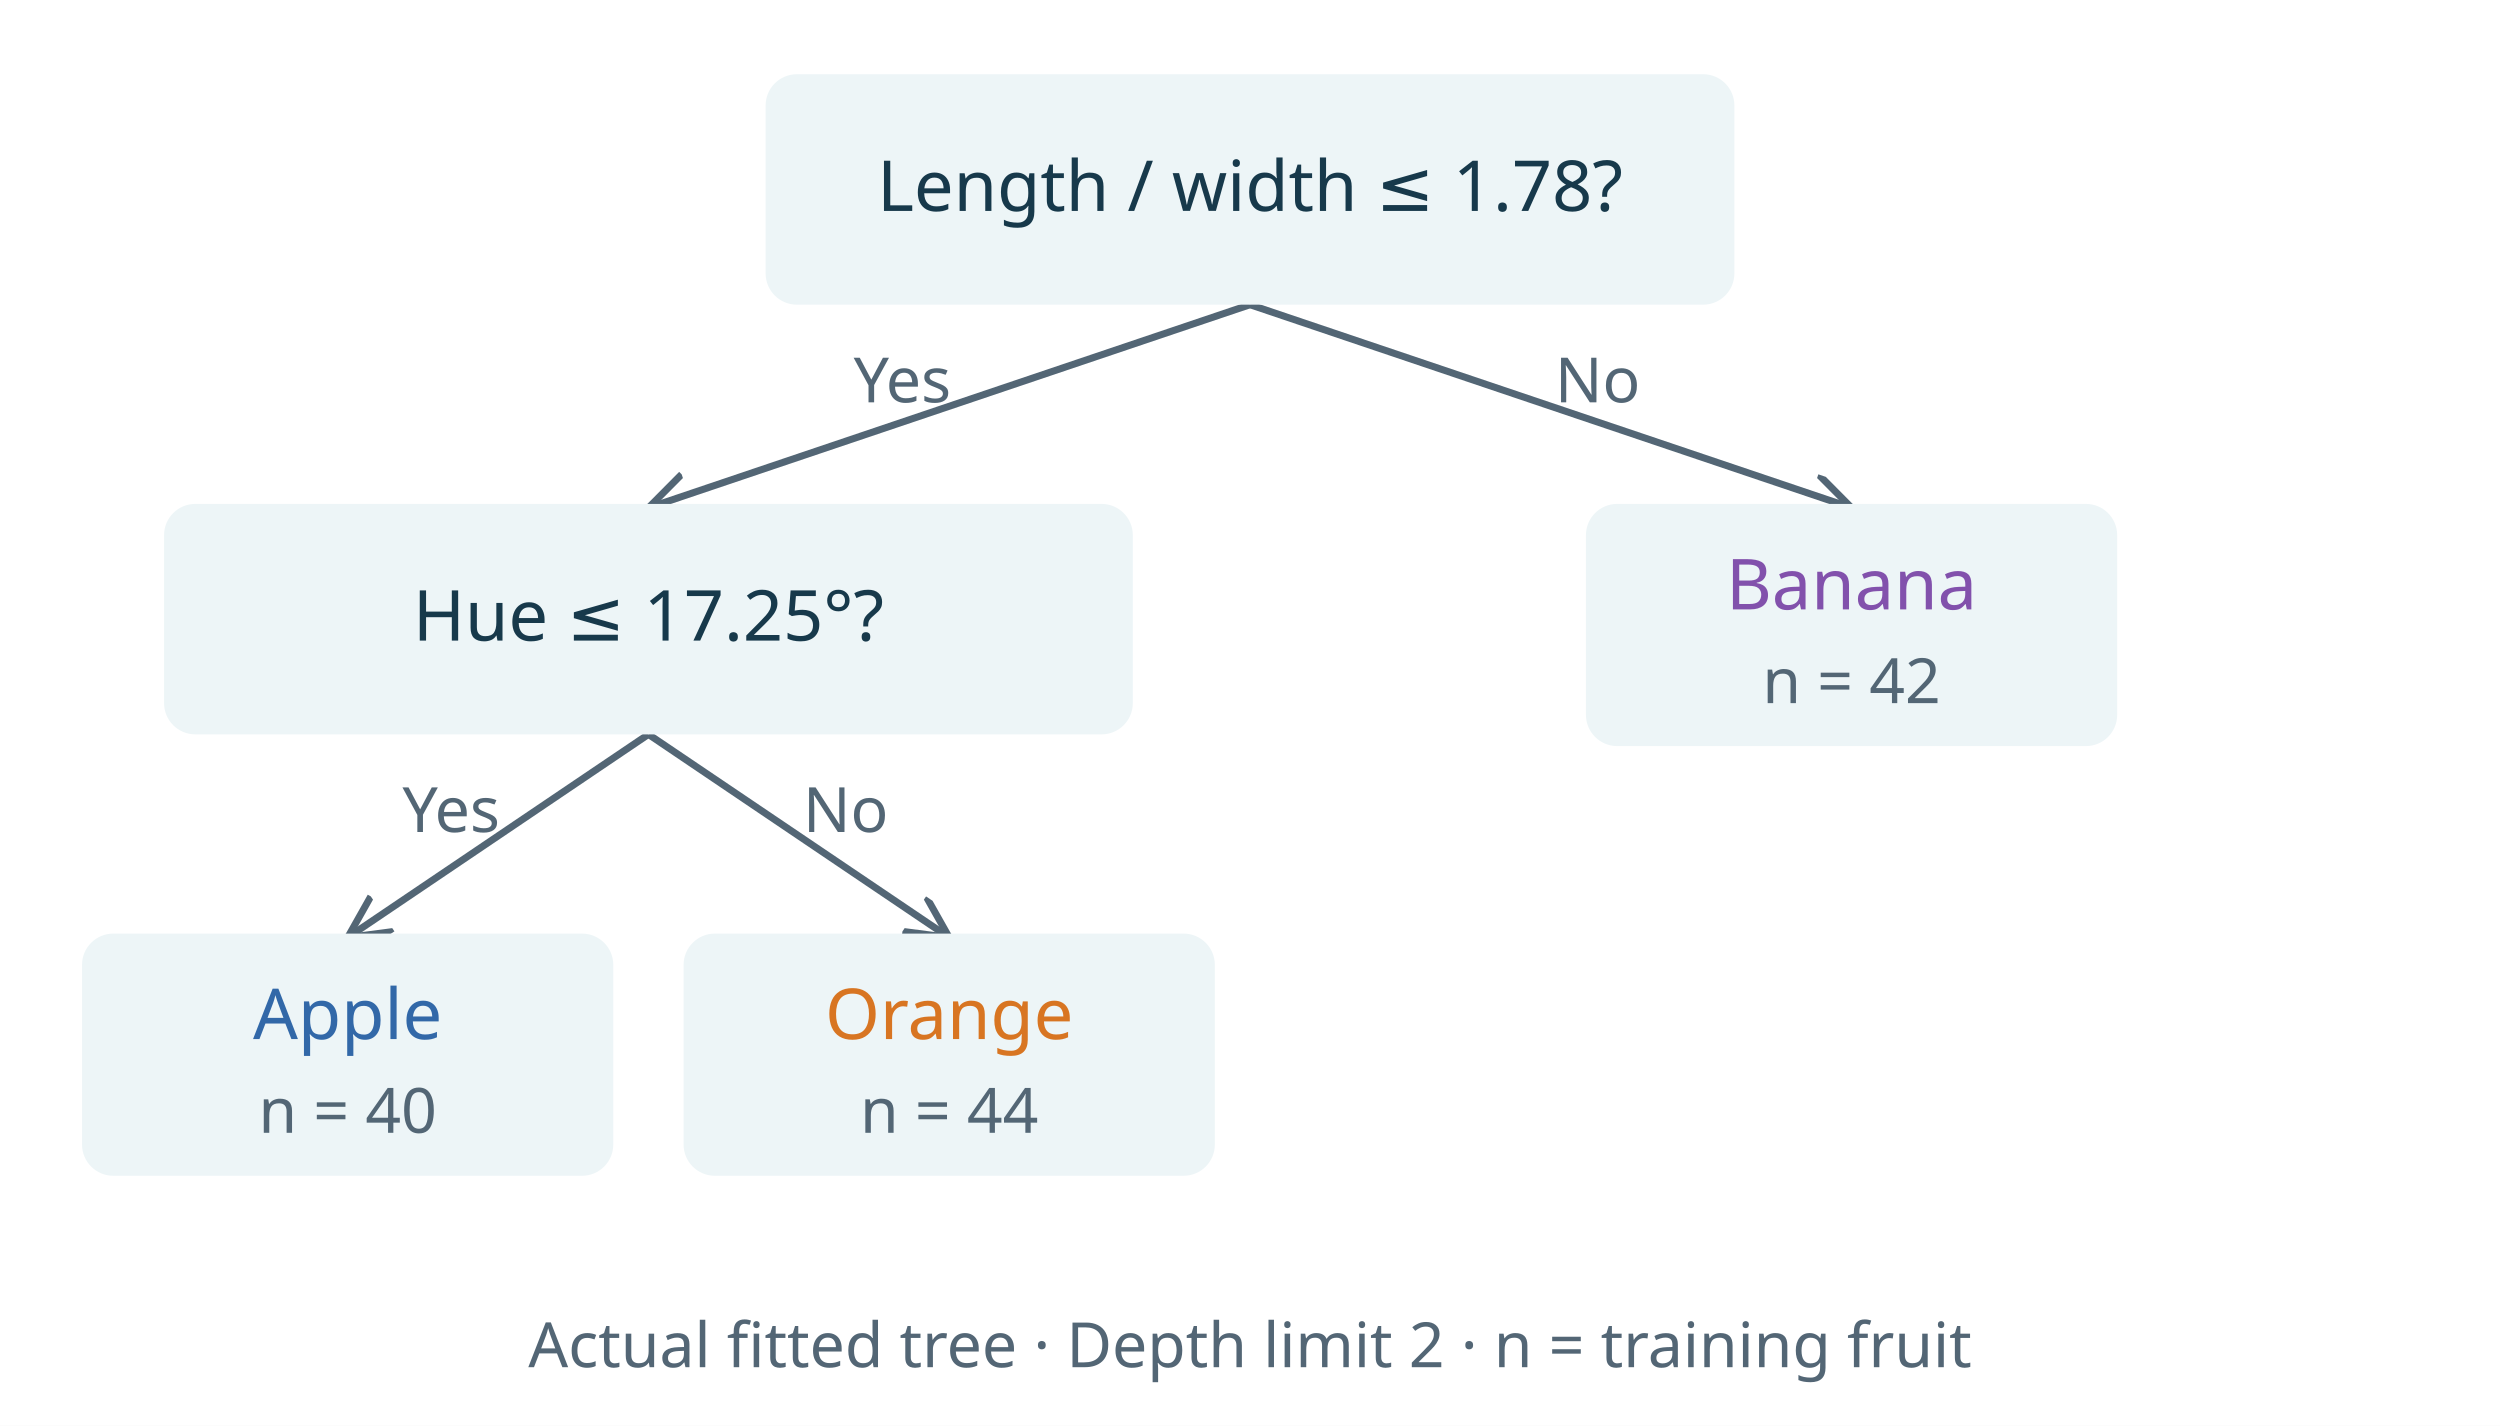
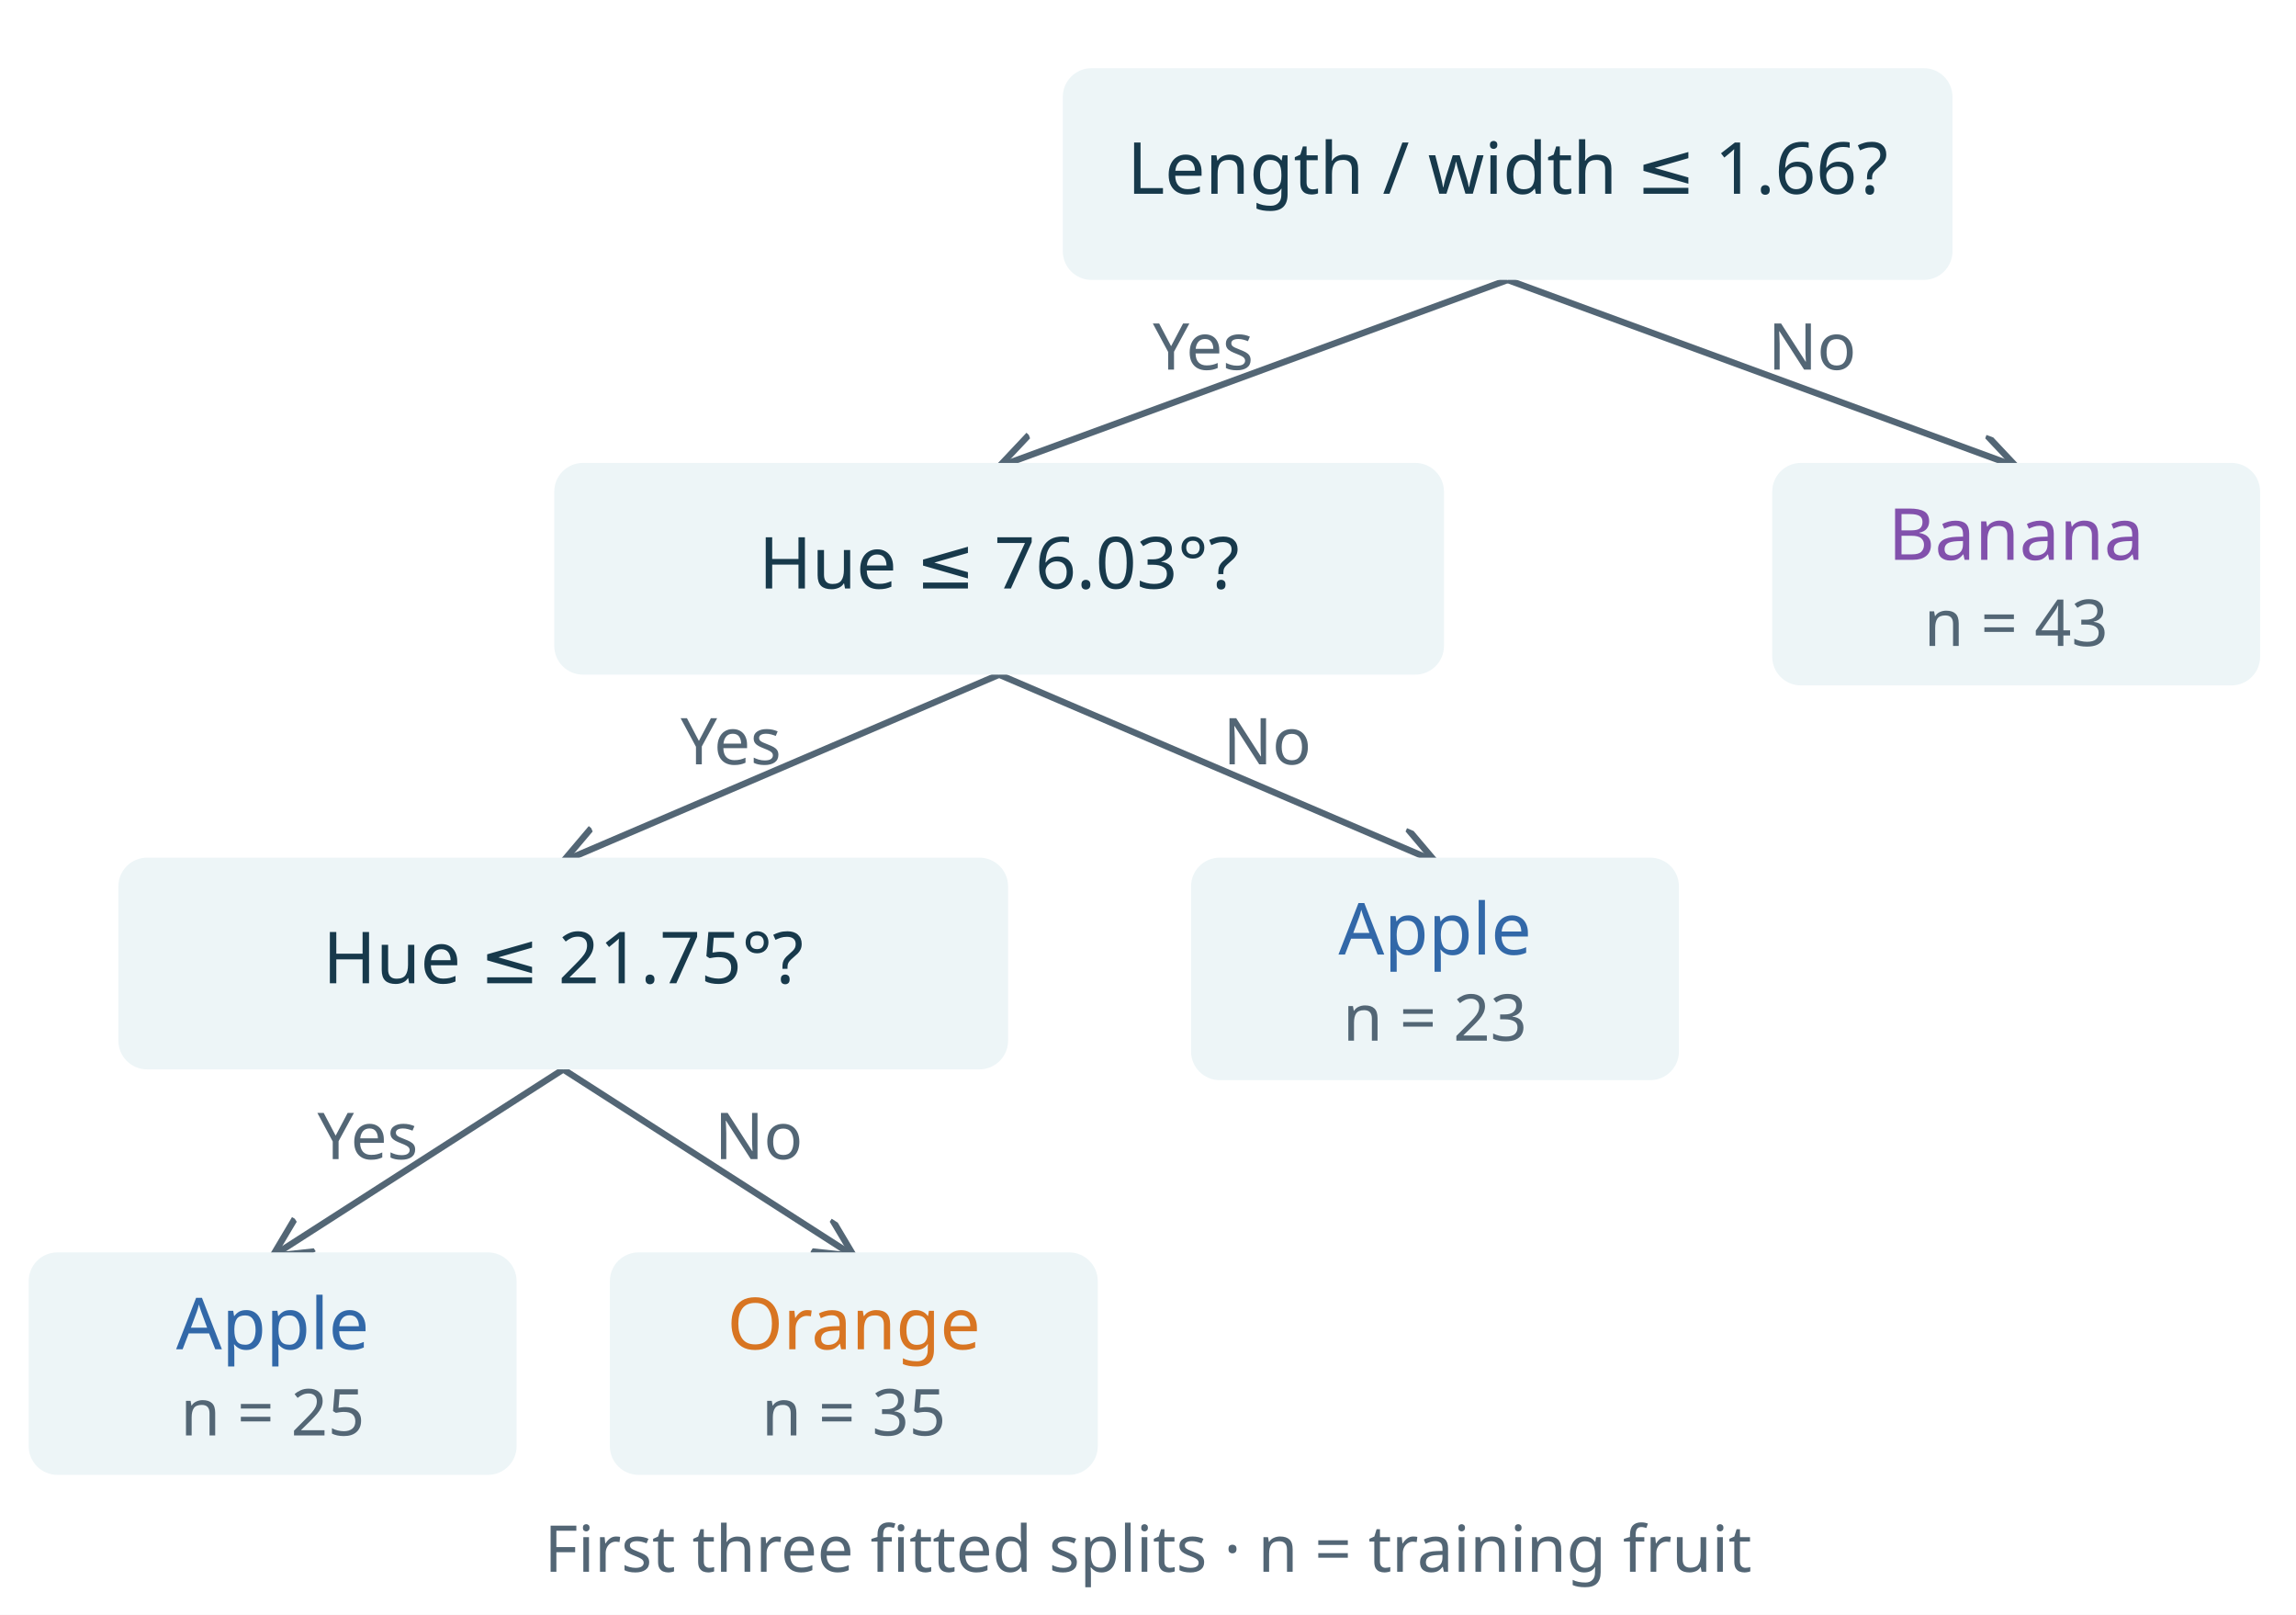
- <svg xmlns="http://www.w3.org/2000/svg" width="640" height="365" viewBox="0 0 640 365">
+ <svg xmlns="http://www.w3.org/2000/svg" width="640" height="450" viewBox="0 0 640 450">
  <style>text{font-family:sans-serif;font-size:16px;fill:#17394b}</style>
  <defs>
    <marker id="arrow" markerWidth="7" markerHeight="7" refX="6" refY="3" orient="auto">
      <path d="M0 0L6 3L0 6" fill="none" stroke="#536675" />
    </marker>
  </defs>
-   <rect width="640" height="365" fill="white" />
-   <line x1="320" y1="78" x2="166.0" y2="130" stroke="#536675" stroke-width="1.8" stroke-dasharray="" marker-end="url(#arrow)" />
-   <text x="231.0" y="103.0" text-anchor="middle" style="font-size:16px;fill:#536675">Yes</text>
-   <line x1="320" y1="78" x2="474.0" y2="130" stroke="#536675" stroke-width="1.8" stroke-dasharray="" marker-end="url(#arrow)" />
-   <text x="409.0" y="103.0" text-anchor="middle" style="font-size:16px;fill:#536675">No</text>
-   <line x1="166.0" y1="188" x2="89.0" y2="240" stroke="#536675" stroke-width="1.8" stroke-dasharray="" marker-end="url(#arrow)" />
-   <text x="115.5" y="213.0" text-anchor="middle" style="font-size:16px;fill:#536675">Yes</text>
-   <line x1="166.0" y1="188" x2="243.0" y2="240" stroke="#536675" stroke-width="1.8" stroke-dasharray="" marker-end="url(#arrow)" />
-   <text x="216.5" y="213.0" text-anchor="middle" style="font-size:16px;fill:#536675">No</text>
-   <rect x="196" y="19" width="248" height="59" rx="8" fill="#edf5f7" />
-   <text x="320" y="54" text-anchor="middle" style="font-size:18px;fill:#17394b">Length / width ≤ 1.78?</text>
-   <rect x="42.0" y="129" width="248" height="59" rx="8" fill="#edf5f7" />
-   <text x="166.0" y="164" text-anchor="middle" style="font-size:18px;fill:#17394b">Hue ≤ 17.25°?</text>
-   <rect x="21.0" y="239" width="136" height="62" rx="8" fill="#edf5f7" />
-   <text x="89.0" y="266" text-anchor="middle" style="font-size:18px;fill:#3268a8">Apple</text>
-   <text x="89.0" y="290" text-anchor="middle" style="font-size:16px;fill:#536675">n = 40</text>
-   <rect x="175.0" y="239" width="136" height="62" rx="8" fill="#edf5f7" />
-   <text x="243.0" y="266" text-anchor="middle" style="font-size:18px;fill:#d87522">Orange</text>
-   <text x="243.0" y="290" text-anchor="middle" style="font-size:16px;fill:#536675">n = 44</text>
-   <rect x="406.0" y="129" width="136" height="62" rx="8" fill="#edf5f7" />
-   <text x="474.0" y="156" text-anchor="middle" style="font-size:18px;fill:#8251ac">Banana</text>
-   <text x="474.0" y="180" text-anchor="middle" style="font-size:16px;fill:#536675">n = 42</text>
-   <text x="320" y="350" text-anchor="middle" style="font-size:16px;fill:#536675">Actual fitted tree · Depth limit 2 · n = training fruit</text>
+   <rect width="640" height="450" fill="white" />
+   <line x1="157.0" y1="298" x2="76" y2="350" stroke="#536675" stroke-width="1.8" stroke-dasharray="" marker-end="url(#arrow)" />
+   <text x="102.5" y="323.0" text-anchor="middle" style="font-size:18px;fill:#536675">Yes</text>
+   <line x1="157.0" y1="298" x2="238" y2="350" stroke="#536675" stroke-width="1.8" stroke-dasharray="" marker-end="url(#arrow)" />
+   <text x="211.5" y="323.0" text-anchor="middle" style="font-size:18px;fill:#536675">No</text>
+   <line x1="278.5" y1="188" x2="157.0" y2="240" stroke="#536675" stroke-width="1.8" stroke-dasharray="" marker-end="url(#arrow)" />
+   <text x="203.75" y="213.0" text-anchor="middle" style="font-size:18px;fill:#536675">Yes</text>
+   <line x1="278.5" y1="188" x2="400" y2="240" stroke="#536675" stroke-width="1.8" stroke-dasharray="" marker-end="url(#arrow)" />
+   <text x="353.25" y="213.0" text-anchor="middle" style="font-size:18px;fill:#536675">No</text>
+   <line x1="420.25" y1="78" x2="278.5" y2="130" stroke="#536675" stroke-width="1.8" stroke-dasharray="" marker-end="url(#arrow)" />
+   <text x="335.375" y="103.0" text-anchor="middle" style="font-size:18px;fill:#536675">Yes</text>
+   <line x1="420.25" y1="78" x2="562" y2="130" stroke="#536675" stroke-width="1.8" stroke-dasharray="" marker-end="url(#arrow)" />
+   <text x="505.125" y="103.0" text-anchor="middle" style="font-size:18px;fill:#536675">No</text>
+   <rect x="8" y="349" width="136" height="62" rx="8" fill="#edf5f7" />
+   <text x="76" y="376" text-anchor="middle" style="font-size:20px;fill:#3268a8">Apple</text>
+   <text x="76" y="400" text-anchor="middle" style="font-size:18px;fill:#536675">n = 25</text>
+   <rect x="170" y="349" width="136" height="62" rx="8" fill="#edf5f7" />
+   <text x="238" y="376" text-anchor="middle" style="font-size:20px;fill:#d87522">Orange</text>
+   <text x="238" y="400" text-anchor="middle" style="font-size:18px;fill:#536675">n = 35</text>
+   <rect x="33.0" y="239" width="248" height="59" rx="8" fill="#edf5f7" />
+   <text x="157.0" y="274" text-anchor="middle" style="font-size:20px;fill:#17394b">Hue ≤ 21.75°?</text>
+   <rect x="332" y="239" width="136" height="62" rx="8" fill="#edf5f7" />
+   <text x="400" y="266" text-anchor="middle" style="font-size:20px;fill:#3268a8">Apple</text>
+   <text x="400" y="290" text-anchor="middle" style="font-size:18px;fill:#536675">n = 23</text>
+   <rect x="154.5" y="129" width="248" height="59" rx="8" fill="#edf5f7" />
+   <text x="278.5" y="164" text-anchor="middle" style="font-size:20px;fill:#17394b">Hue ≤ 76.03°?</text>
+   <rect x="494" y="129" width="136" height="62" rx="8" fill="#edf5f7" />
+   <text x="562" y="156" text-anchor="middle" style="font-size:20px;fill:#8251ac">Banana</text>
+   <text x="562" y="180" text-anchor="middle" style="font-size:18px;fill:#536675">n = 43</text>
+   <rect x="296.25" y="19" width="248" height="59" rx="8" fill="#edf5f7" />
+   <text x="420.25" y="54" text-anchor="middle" style="font-size:20px;fill:#17394b">Length / width ≤ 1.66?</text>
+   <text x="320" y="438" text-anchor="middle" style="font-size:18px;fill:#536675">First three fitted splits · n = training fruit</text>
</svg>
